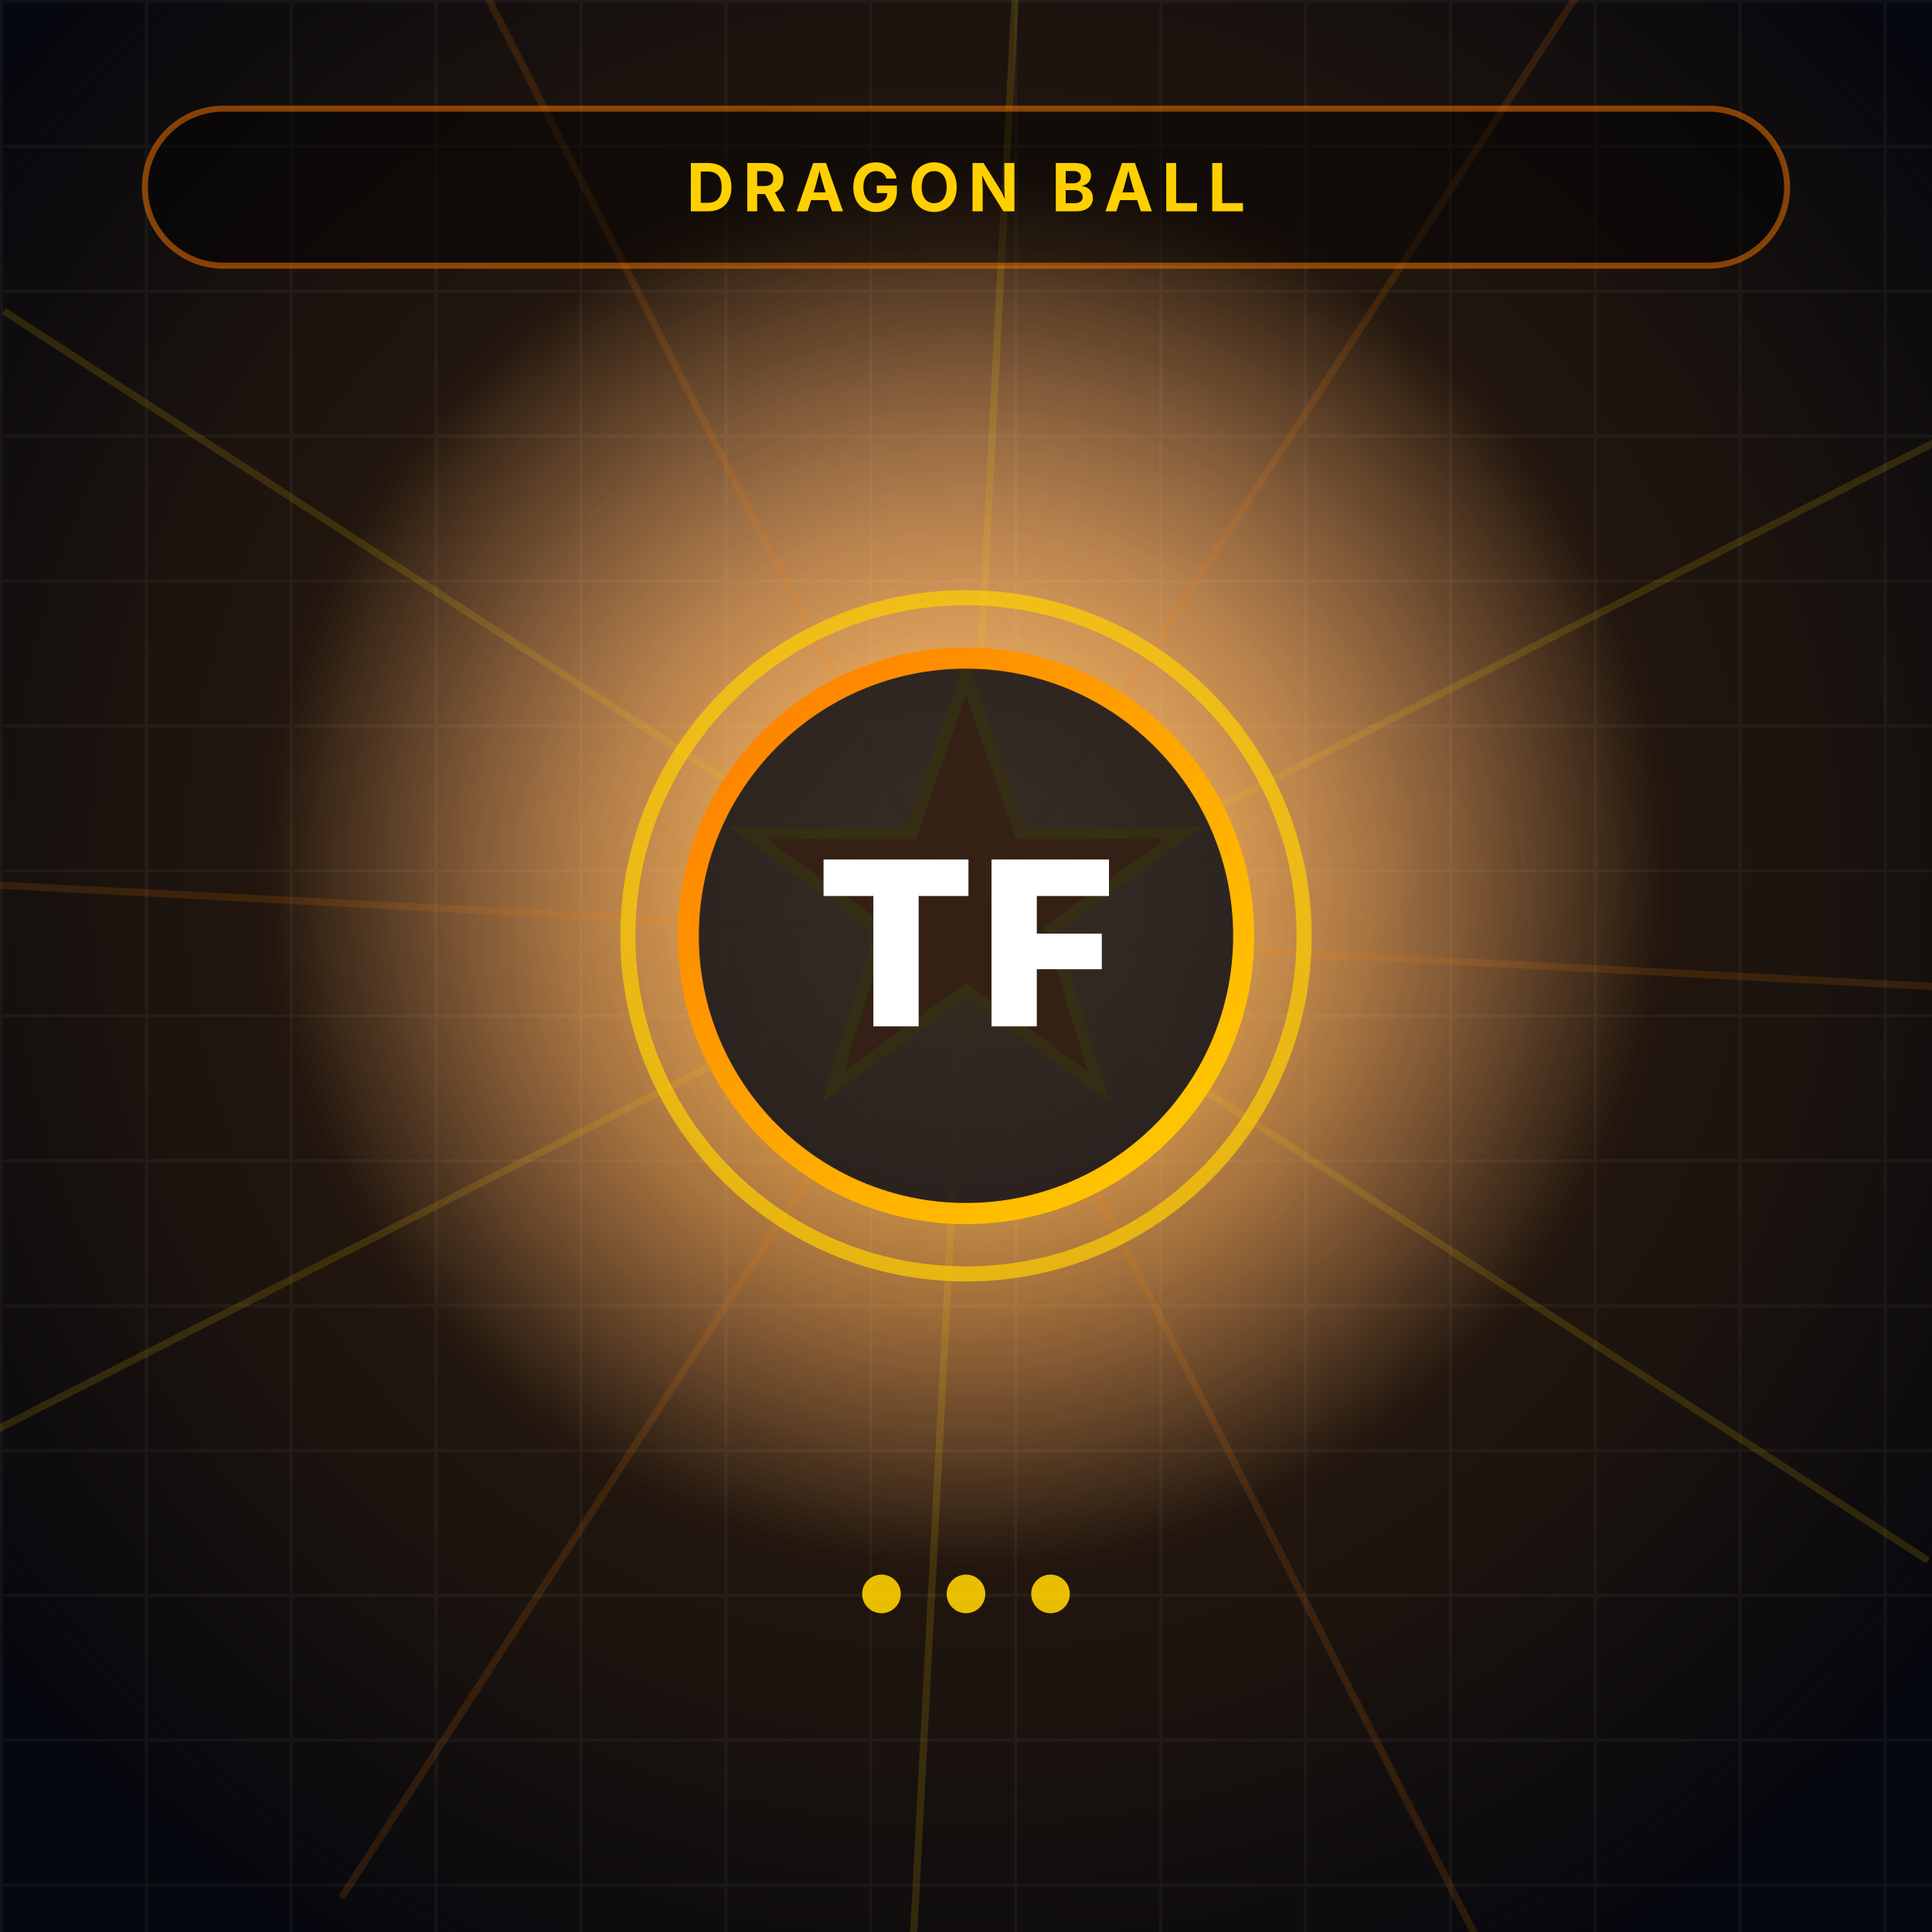
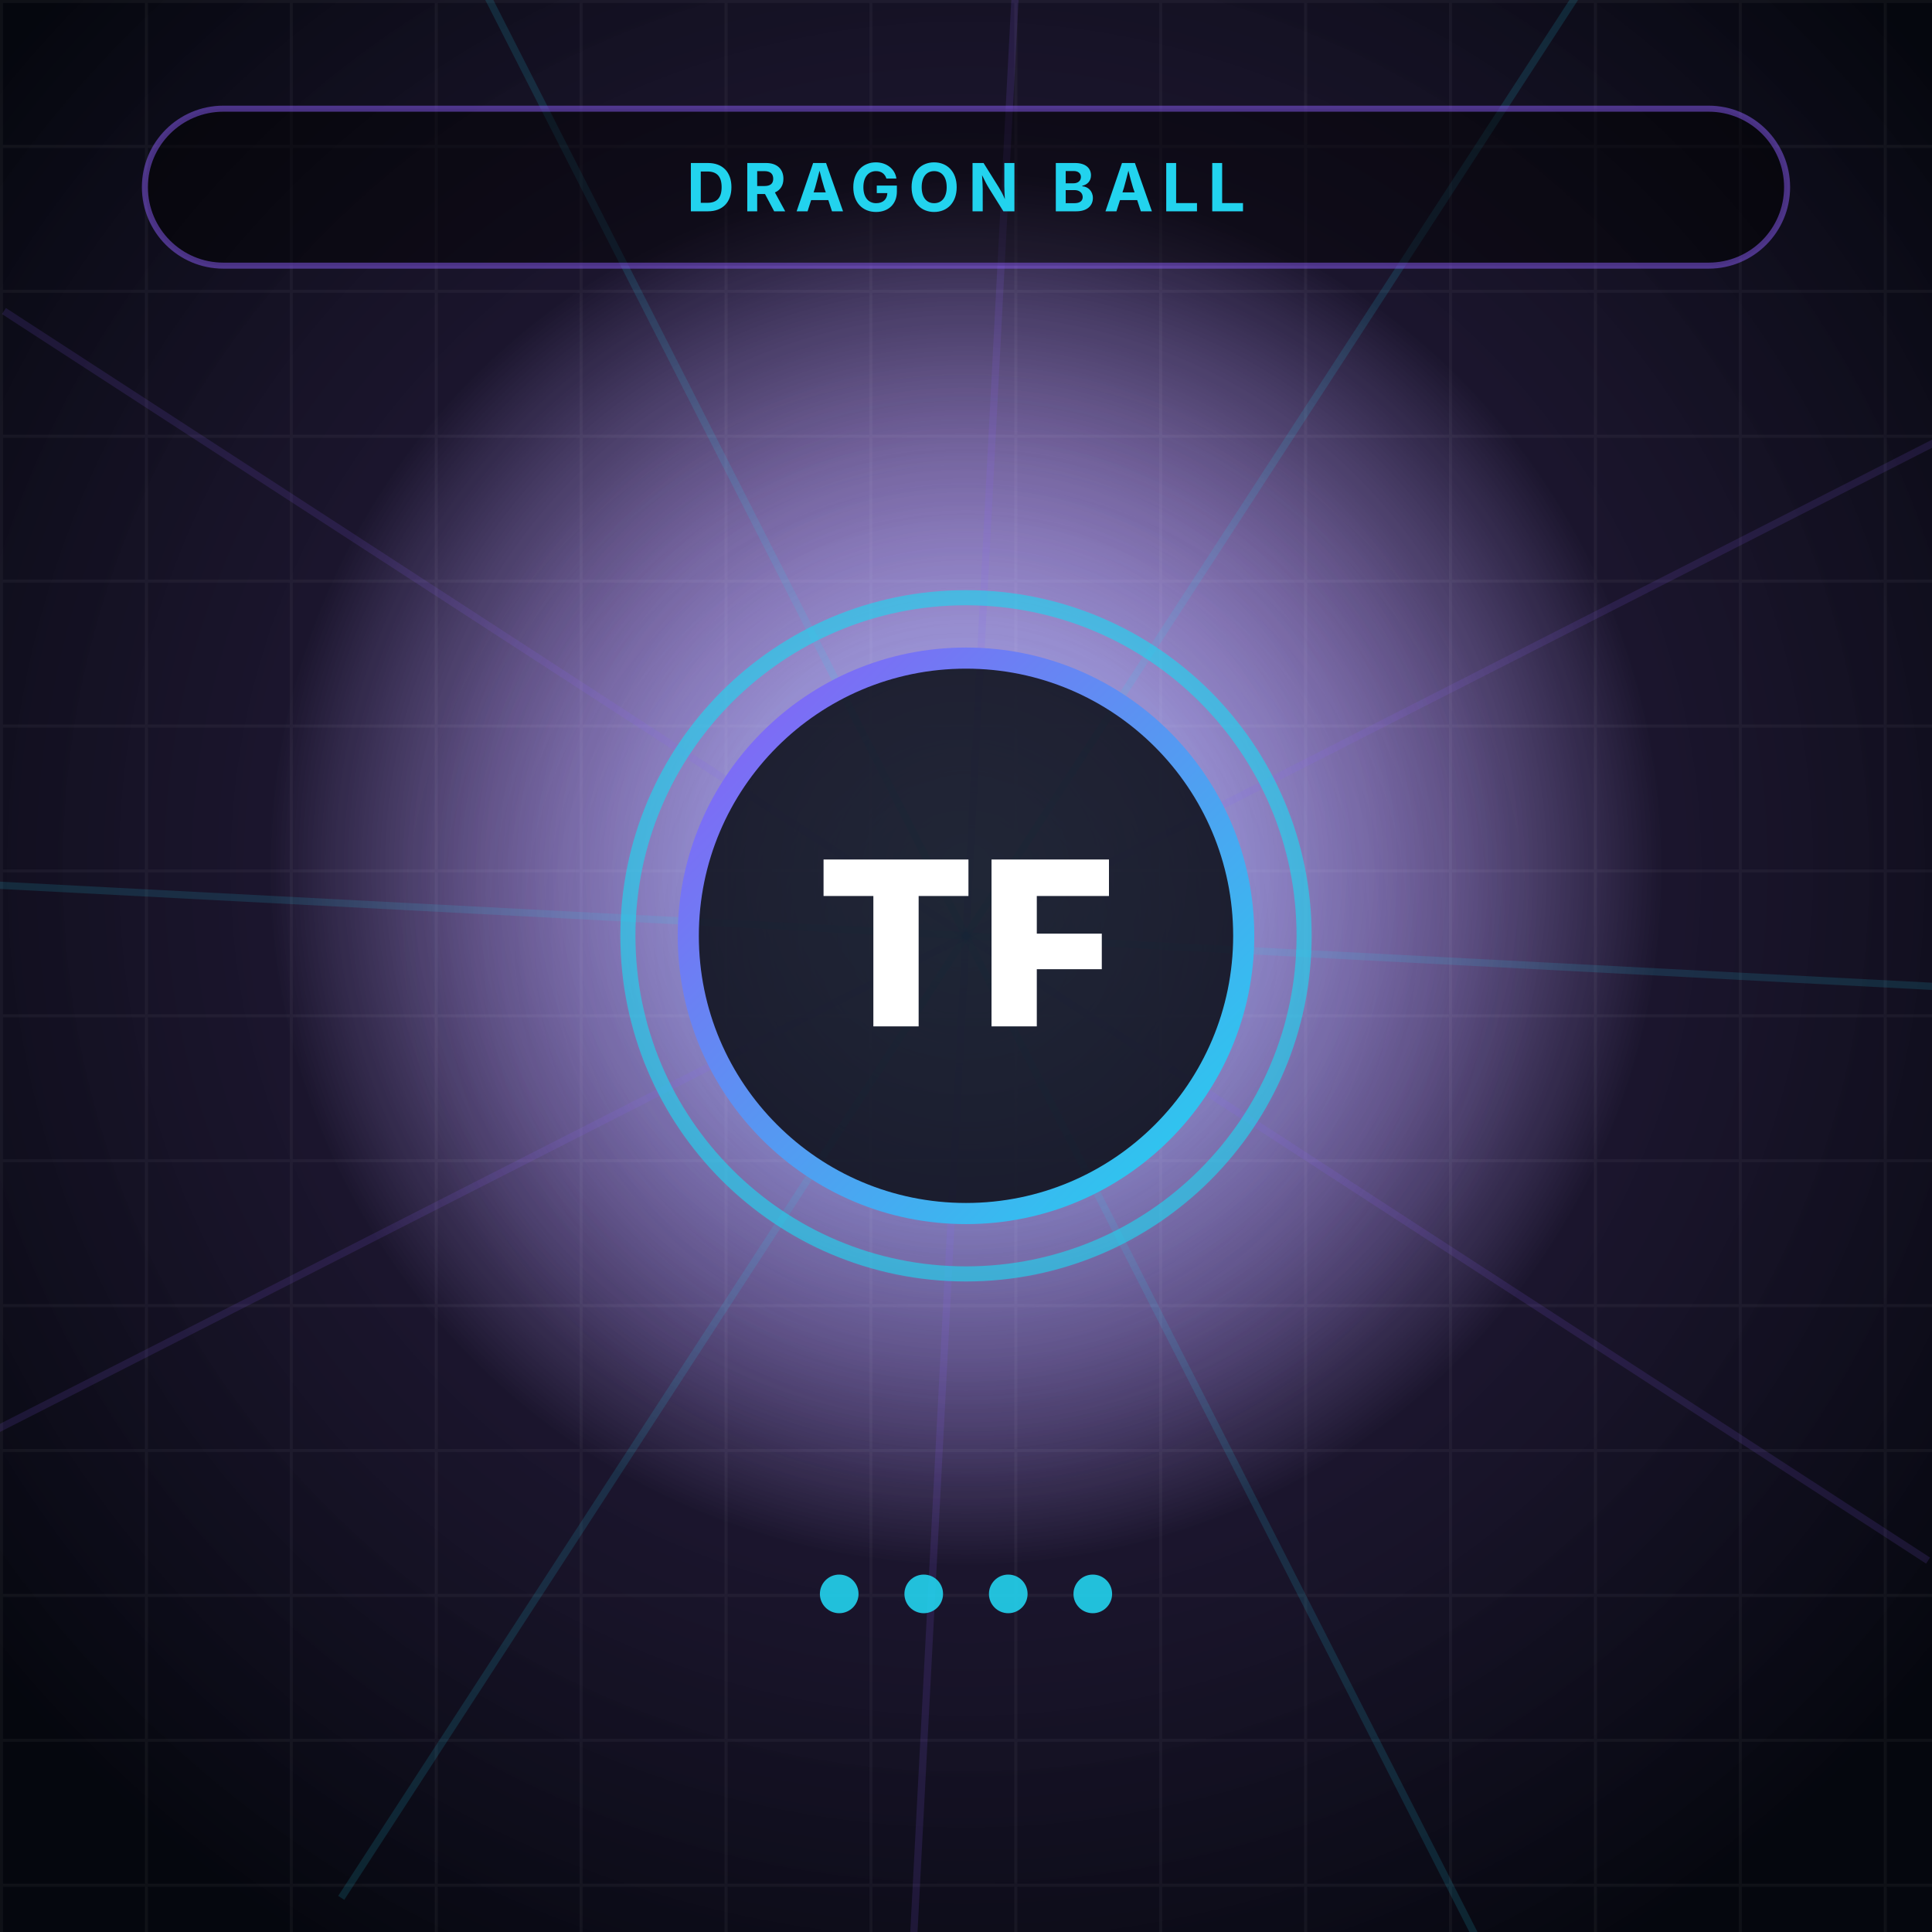
<svg xmlns="http://www.w3.org/2000/svg" viewBox="0 0 320 320" width="320" height="320">
  <defs>
    <radialGradient id="bgGrad" cx="50%" cy="45%" r="65%">
-       <stop offset="0%" stop-color="#ff7a00" stop-opacity="0.34" />
-       <stop offset="55%" stop-color="#1a0e05" stop-opacity="0.96" />
+       <stop offset="0%" stop-color="#8b5cf6" stop-opacity="0.36" />
+       <stop offset="55%" stop-color="#130d26" stop-opacity="0.96" />
      <stop offset="100%" stop-color="#05070e" stop-opacity="1" />
    </radialGradient>
    <radialGradient id="glow" cx="50%" cy="50%" r="50%">
-       <stop offset="0%" stop-color="#ffd000" stop-opacity="0.7" />
-       <stop offset="100%" stop-color="#ff7a00" stop-opacity="0" />
+       <stop offset="0%" stop-color="#22d3ee" stop-opacity="0.7" />
+       <stop offset="100%" stop-color="#8b5cf6" stop-opacity="0" />
    </radialGradient>
    <linearGradient id="badgeGrad" x1="0%" y1="0%" x2="100%" y2="100%">
-       <stop offset="0%" stop-color="#ff7a00" />
-       <stop offset="100%" stop-color="#ffd000" />
+       <stop offset="0%" stop-color="#8b5cf6" />
+       <stop offset="100%" stop-color="#22d3ee" />
    </linearGradient>
    <pattern id="grid" width="24" height="24" patternUnits="userSpaceOnUse">
      <path d="M 24 0 L 0 0 0 24" fill="none" stroke="#ffffff" stroke-opacity="0.04" stroke-width="1" />
    </pattern>
  </defs>
  <rect width="320" height="320" fill="url(#bgGrad)" />
  <rect width="320" height="320" fill="url(#grid)" />
-   <g transform="rotate(-3 160 155)">
-     <line x1="160" y1="155" x2="348.959" y2="174.86" stroke="#ff7a00" stroke-width="1.2" opacity="0.14" />
-     <line x1="160" y1="155" x2="313.713" y2="266.679" stroke="#ffd000" stroke-width="1.2" opacity="0.14" />
-     <line x1="160" y1="155" x2="237.28" y2="328.574" stroke="#ff7a00" stroke-width="1.2" opacity="0.14" />
-     <line x1="160" y1="155" x2="140.14" y2="343.959" stroke="#ffd000" stroke-width="1.2" opacity="0.14" />
-     <line x1="160" y1="155" x2="48.321" y2="308.713" stroke="#ff7a00" stroke-width="1.2" opacity="0.14" />
-     <line x1="160" y1="155" x2="-13.574" y2="232.28" stroke="#ffd000" stroke-width="1.2" opacity="0.14" />
-     <line x1="160" y1="155" x2="-28.959" y2="135.14" stroke="#ff7a00" stroke-width="1.2" opacity="0.14" />
-     <line x1="160" y1="155" x2="6.287" y2="43.321" stroke="#ffd000" stroke-width="1.2" opacity="0.14" />
-     <line x1="160" y1="155" x2="82.72" y2="-18.574" stroke="#ff7a00" stroke-width="1.2" opacity="0.14" />
-     <line x1="160" y1="155" x2="179.86" y2="-33.959" stroke="#ffd000" stroke-width="1.2" opacity="0.14" />
-     <line x1="160" y1="155" x2="271.679" y2="1.287" stroke="#ff7a00" stroke-width="1.2" opacity="0.14" />
-     <line x1="160" y1="155" x2="333.574" y2="77.72" stroke="#ffd000" stroke-width="1.2" opacity="0.14" />
+   <g transform="rotate(33 160 155)">
+     <line x1="160" y1="155" x2="350.0" y2="155.0" stroke="#8b5cf6" stroke-width="1.2" opacity="0.14" />
+     <line x1="160" y1="155" x2="324.5" y2="250.0" stroke="#22d3ee" stroke-width="1.2" opacity="0.14" />
+     <line x1="160" y1="155" x2="255.0" y2="319.5" stroke="#8b5cf6" stroke-width="1.2" opacity="0.14" />
+     <line x1="160" y1="155" x2="160.0" y2="345.0" stroke="#22d3ee" stroke-width="1.2" opacity="0.14" />
+     <line x1="160" y1="155" x2="65.0" y2="319.5" stroke="#8b5cf6" stroke-width="1.2" opacity="0.14" />
+     <line x1="160" y1="155" x2="-4.5" y2="250.0" stroke="#22d3ee" stroke-width="1.2" opacity="0.14" />
+     <line x1="160" y1="155" x2="-30.0" y2="155.0" stroke="#8b5cf6" stroke-width="1.2" opacity="0.14" />
+     <line x1="160" y1="155" x2="-4.5" y2="60.0" stroke="#22d3ee" stroke-width="1.2" opacity="0.14" />
+     <line x1="160" y1="155" x2="65.0" y2="-9.5" stroke="#8b5cf6" stroke-width="1.2" opacity="0.14" />
+     <line x1="160" y1="155" x2="160.0" y2="-35.0" stroke="#22d3ee" stroke-width="1.2" opacity="0.14" />
+     <line x1="160" y1="155" x2="255.0" y2="-9.5" stroke="#8b5cf6" stroke-width="1.2" opacity="0.14" />
+     <line x1="160" y1="155" x2="324.5" y2="60.0" stroke="#22d3ee" stroke-width="1.2" opacity="0.14" />
  </g>
  <circle cx="160" cy="155" r="95" fill="url(#glow)" opacity="0.35" />
-   <circle cx="160" cy="155" r="76" fill="url(#glow)" opacity="0.35" />
-   <circle cx="160" cy="155" r="56" fill="none" stroke="#ffd000" stroke-width="2.5" opacity="0.7" />
-   <polygon points="160,112 169,138 196,138 174,154 182,180 160,164 138,180 146,154 124,138 151,138" fill="#ff7a00" stroke="#ffd000" stroke-width="2" opacity="0.85" />
-   <circle cx="160" cy="155" r="46" fill="#090c16" fill-opacity="0.82" stroke="url(#badgeGrad)" stroke-width="3.5" />
+   <circle cx="160" cy="155" r="56" fill="none" stroke="#22d3ee" stroke-width="2.5" opacity="0.65" />
+   <circle cx="160" cy="155" r="46" fill="#090c16" fill-opacity="0.85" stroke="url(#badgeGrad)" stroke-width="3.5" />
  <text x="160" y="170" text-anchor="middle" font-family="system-ui, -apple-system, 'Segoe UI', sans-serif" font-weight="900" font-size="38" letter-spacing="1" fill="#ffffff">TF</text>
-   <rect x="24" y="18" width="272" height="26" rx="13" fill="#000000" fill-opacity="0.45" stroke="#ff7a00" stroke-opacity="0.5" />
-   <text x="160" y="35" text-anchor="middle" font-family="system-ui, -apple-system, 'Segoe UI', sans-serif" font-weight="700" font-size="11" letter-spacing="1.4" fill="#ffd000">DRAGON BALL</text>
-   <circle cx="146" cy="264" r="3.2" fill="#ffd000" opacity="0.9" />
-   <circle cx="160" cy="264" r="3.2" fill="#ffd000" opacity="0.9" />
-   <circle cx="174" cy="264" r="3.2" fill="#ffd000" opacity="0.9" />
+   <rect x="24" y="18" width="272" height="26" rx="13" fill="#000000" fill-opacity="0.45" stroke="#8b5cf6" stroke-opacity="0.5" />
+   <text x="160" y="35" text-anchor="middle" font-family="system-ui, -apple-system, 'Segoe UI', sans-serif" font-weight="700" font-size="11" letter-spacing="1.4" fill="#22d3ee">DRAGON BALL</text>
+   <circle cx="139.0" cy="264" r="3.2" fill="#22d3ee" opacity="0.9" />
+   <circle cx="153.0" cy="264" r="3.2" fill="#22d3ee" opacity="0.9" />
+   <circle cx="167.0" cy="264" r="3.2" fill="#22d3ee" opacity="0.9" />
+   <circle cx="181.0" cy="264" r="3.2" fill="#22d3ee" opacity="0.9" />
</svg>
